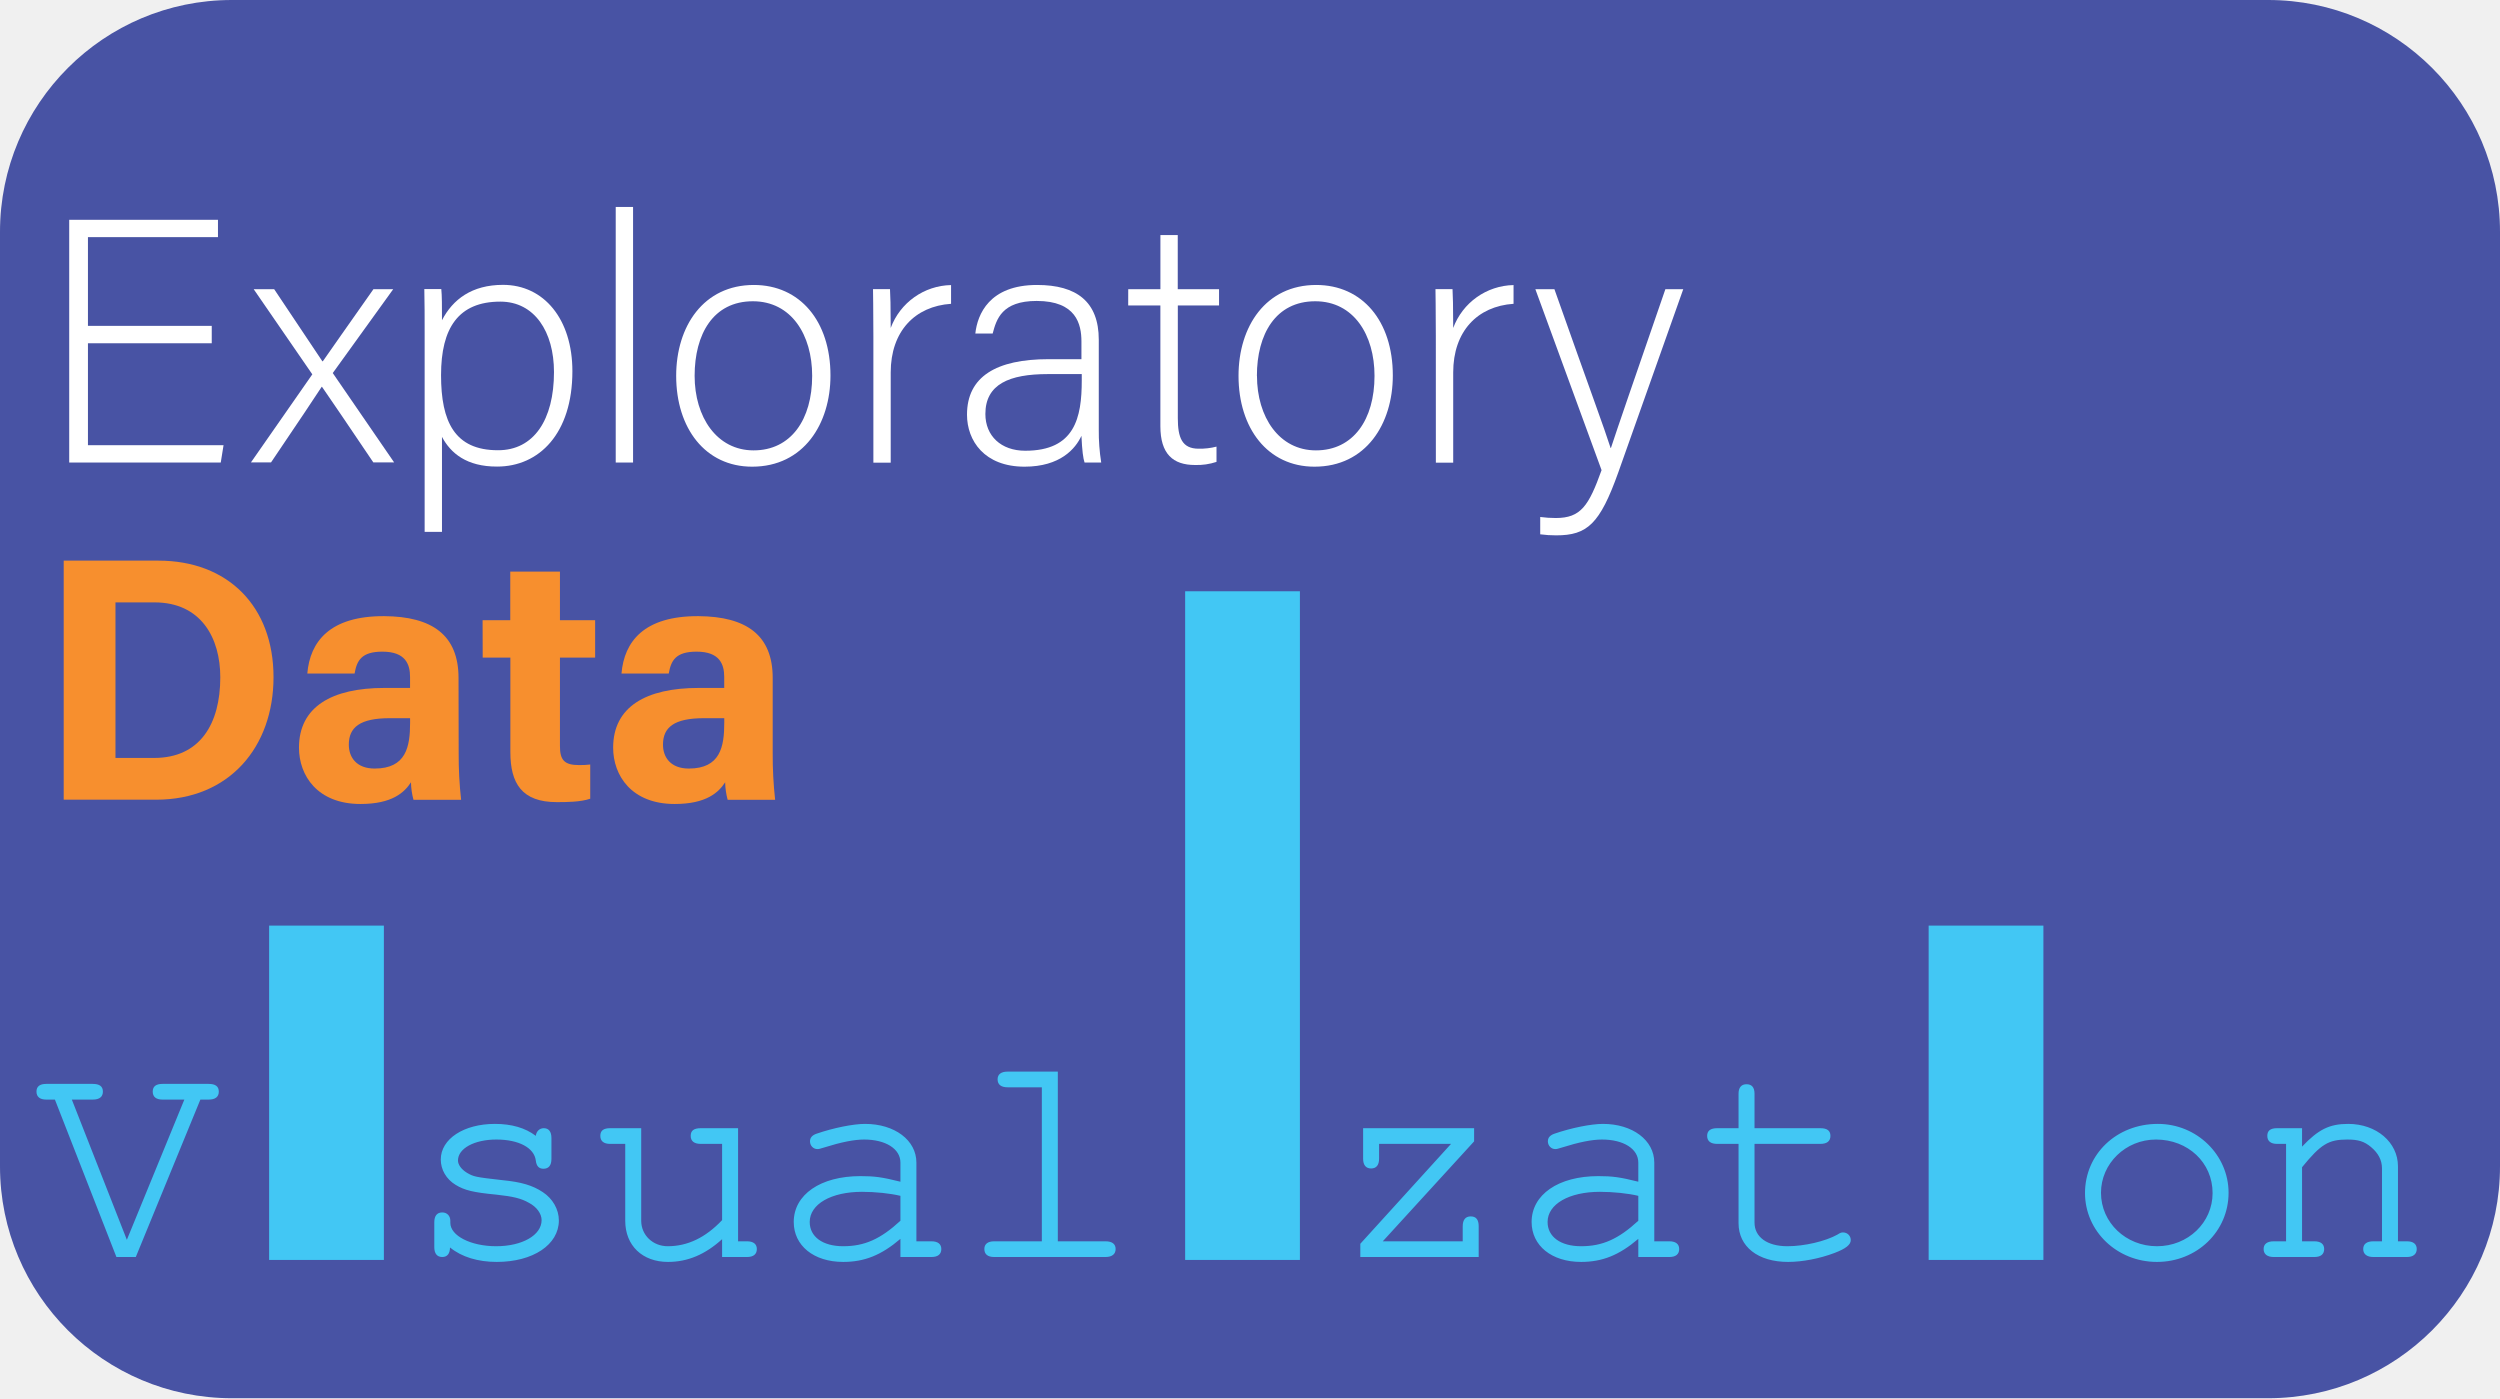
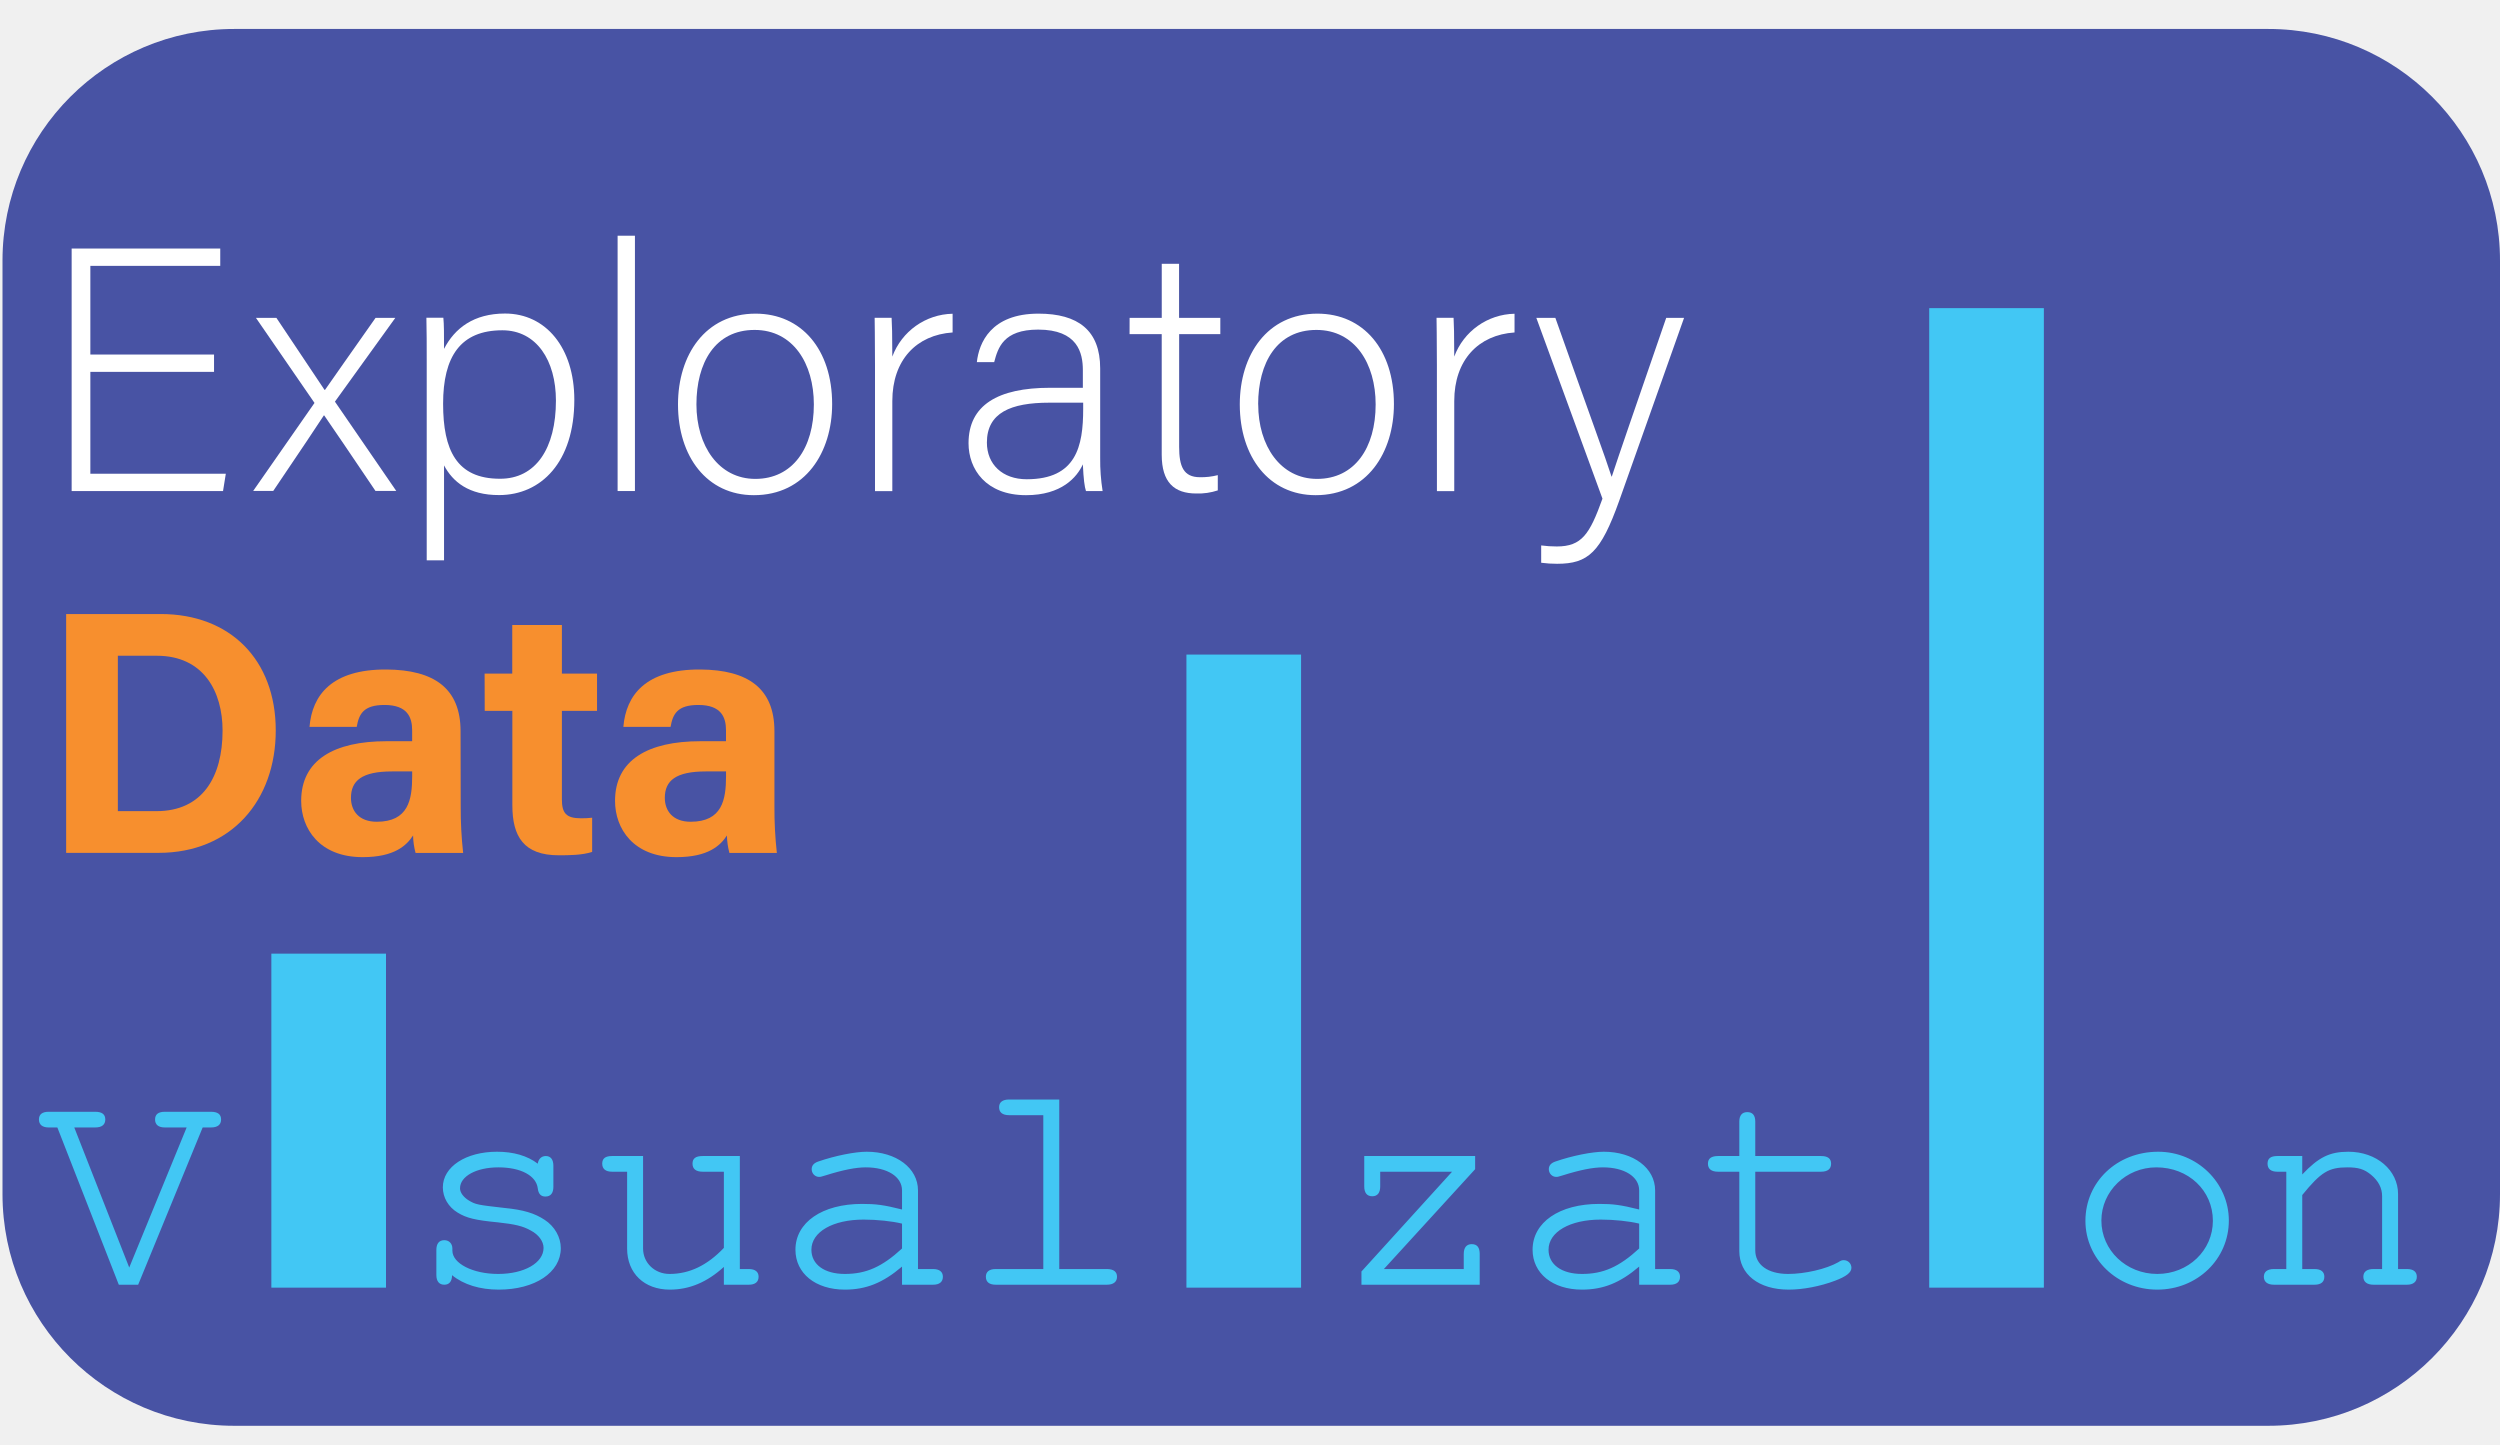
- <svg xmlns="http://www.w3.org/2000/svg" id="Layer_1" data-name="Layer 1" viewBox="0 0 699.3 391.11">
+ <svg xmlns="http://www.w3.org/2000/svg" id="Layer_1" data-name="Layer 1" viewBox="0 0 700 404.56">
  <defs>
    <style>.cls-1{fill:#4853a4;}.cls-2{fill:#fff;}.cls-3{fill:#f78f2e;}.cls-4{font-size:86px;font-family:Courier;}.cls-4,.cls-5{fill:#42c7f4;}</style>
  </defs>
-   <rect class="cls-1" width="699.3" height="391.11" rx="64.86" />
-   <path class="cls-2" d="M59.93,104.12H25.3v28.52H63.23l-.78,4.85H20.06V69.59H61.67v4.85H25.3V99.27H59.93Z" transform="translate(-0.7 -8.11)" />
-   <path class="cls-2" d="M77.39,89c8,11.93,11.54,17.27,13.48,20.17H91c2.32-3.29,7.17-10.28,14.16-20.17h5.53L93.78,112.46l17.17,25h-5.82c-7-10.38-12-17.75-14.36-21.15h-.09c-1.85,2.82-6.21,9.41-14.17,21.15H70.89l17.17-24.64L71.66,89Z" transform="translate(-0.7 -8.11)" />
-   <path class="cls-2" d="M124.33,130.31v26.58h-4.85v-56c0-4,0-8.25-.09-11.93h4.75c.19,1.84.19,4.75.19,8.73,3-5.82,8.35-9.9,17.08-9.9,11.44,0,19.4,9.61,19.4,24.16,0,17.46-9.32,26.67-21.05,26.67C131.22,138.65,126.76,134.87,124.33,130.31Zm31.33-18.14c0-11.25-5.43-19.69-15-19.69-11.74,0-16.59,7.37-16.59,20.57,0,13,3.79,21,15.91,21C150,134.09,155.66,125.56,155.66,112.17Z" transform="translate(-0.7 -8.11)" />
-   <path class="cls-2" d="M172.93,137.49V66h4.85v71.49Z" transform="translate(-0.7 -8.11)" />
-   <path class="cls-2" d="M233,113.14c0,13.49-7.47,25.51-21.92,25.51-13.1,0-21.24-10.76-21.24-25.41,0-13.87,7.66-25.42,21.72-25.42C224.44,87.82,233,97.91,233,113.14Zm-38,.1c0,11.54,6.21,20.85,16.49,20.85,10.47,0,16.39-8.63,16.39-20.85,0-11.45-5.82-20.86-16.59-20.86C200.19,92.38,195,101.6,195,113.24Z" transform="translate(-0.7 -8.11)" />
-   <path class="cls-2" d="M245,102.18c0-8.15-.1-11.64-.1-13.19h4.75c.1,1.55.2,4.65.2,10.86a18.38,18.38,0,0,1,16.88-12v5.24c-10.09.68-16.88,7.67-16.88,19.21v25.22H245Z" transform="translate(-0.7 -8.11)" />
-   <path class="cls-2" d="M308.05,128.27a55.55,55.55,0,0,0,.68,9.22h-4.66c-.39-1.17-.68-3.3-.87-7.47-1.65,3.59-5.92,8.63-15.91,8.63-11.25,0-16.1-7.27-16.1-14.55,0-10.67,8.24-15.52,22.79-15.52h9.22v-4.94c0-4.85-1.46-11.35-12.52-11.35-9.79,0-11.25,5.14-12.31,9.11h-4.85c.58-5.33,3.88-13.58,17.26-13.58,11.06,0,17.27,4.66,17.27,15.33Zm-4.76-15.52h-9.5c-10.77,0-17.46,2.82-17.46,11.16,0,6.11,4.36,10.28,11.15,10.28,13.87,0,15.81-9.21,15.81-19.69Z" transform="translate(-0.7 -8.11)" />
-   <path class="cls-2" d="M316.29,89h9V73.86h4.85V89h11.55v4.56H330.16v31.52c0,5.44,1.17,8.54,5.82,8.54a18.54,18.54,0,0,0,5-.58v4.27a17.27,17.27,0,0,1-6,.87c-6.2,0-9.7-3.11-9.7-10.87V93.55h-9Z" transform="translate(-0.7 -8.11)" />
-   <path class="cls-2" d="M390.3,113.14c0,13.49-7.47,25.51-21.92,25.51-13.09,0-21.24-10.76-21.24-25.41,0-13.87,7.66-25.42,21.73-25.42C381.77,87.82,390.3,97.91,390.3,113.14Zm-38,.1c0,11.54,6.21,20.85,16.49,20.85,10.48,0,16.39-8.63,16.39-20.85,0-11.45-5.82-20.86-16.58-20.86C357.52,92.38,352.28,101.6,352.28,113.24Z" transform="translate(-0.7 -8.11)" />
-   <path class="cls-2" d="M402.33,102.18c0-8.15-.1-11.64-.1-13.19H407c.09,1.55.19,4.65.19,10.86a18.38,18.38,0,0,1,16.88-12v5.24c-10.09.68-16.88,7.67-16.88,19.21v25.22h-4.85Z" transform="translate(-0.7 -8.11)" />
-   <path class="cls-2" d="M435.5,89c9.8,27.74,14.07,39.19,15.72,44.42h.09c1.94-5.91,5.82-17.16,15.23-44.42h5L453.35,140.3c-5.14,14.36-8.63,17.56-17.36,17.56a32.87,32.87,0,0,1-4.46-.29v-4.85a32.47,32.47,0,0,0,4.36.29c7,0,9.22-3.4,12.8-13.39L430.17,89Z" transform="translate(-0.7 -8.11)" />
-   <path class="cls-3" d="M18.52,164.93H45c19.48,0,32.21,12.83,32.21,32.6,0,19.5-12.35,34.27-32.82,34.27H18.52ZM33,220.12H43.83c12.82,0,18.49-9.53,18.49-22.56,0-10.92-5.31-20.95-18.41-20.95H33Z" transform="translate(-0.7 -8.11)" />
-   <path class="cls-3" d="M129,218.83a113.14,113.14,0,0,0,.68,13H116.36a20.17,20.17,0,0,1-.7-4.9c-1.82,2.82-5.24,6.07-14.12,6.07-12.1,0-17.21-8-17.21-15.75,0-11.43,9.18-16.71,23.9-16.71h7.17v-3.07c0-3.57-1.28-7.08-7.73-7.08-5.87,0-7.15,2.49-7.79,6.13H86.66c.75-8.92,6.27-16.14,21.53-16.06,13.45.09,20.77,5.34,20.77,17.29ZM115.41,209h-5.66c-8.38,0-11.48,2.56-11.48,7.4,0,3.63,2.23,6.69,7.22,6.69,8.84,0,9.92-6.14,9.92-12.77Z" transform="translate(-0.7 -8.11)" />
-   <path class="cls-3" d="M135.69,181.6h7.74V168h13.9v13.6h9.84v10.45h-9.84v24.78c0,3.81,1.17,5.29,5.31,5.29a24.43,24.43,0,0,0,3.16-.16v9.57c-2.76.93-6.53.95-9.34.95-9.79,0-13-5.23-13-14V192.05h-7.74Z" transform="translate(-0.7 -8.11)" />
-   <path class="cls-3" d="M216.84,218.83a113.14,113.14,0,0,0,.68,13H204.24a20.17,20.17,0,0,1-.7-4.9c-1.82,2.82-5.24,6.07-14.12,6.07-12.1,0-17.21-8-17.21-15.75,0-11.43,9.18-16.71,23.91-16.71h7.16v-3.07c0-3.57-1.28-7.08-7.73-7.08-5.87,0-7.15,2.49-7.79,6.13H174.54c.75-8.92,6.27-16.14,21.53-16.06,13.45.09,20.77,5.34,20.77,17.29ZM203.29,209h-5.66c-8.38,0-11.48,2.56-11.48,7.4,0,3.63,2.23,6.69,7.22,6.69,8.84,0,9.92-6.14,9.92-12.77Z" transform="translate(-0.7 -8.11)" />
-   <text class="cls-4" transform="translate(9.86 351.61)">V sual zat on</text>
-   <rect class="cls-5" x="75.28" y="258.91" width="32.1" height="93.52" />
-   <rect class="cls-5" x="331.51" y="165.39" width="32.1" height="187.04" />
-   <rect class="cls-5" x="539.48" y="258.91" width="32.1" height="93.52" />
+   <rect class="cls-1" x="0.7" y="8.11" width="699.3" height="391.11" rx="64.86" />
+   <path class="cls-2" d="M59.93,104.12H25.3v28.52H63.23l-.78,4.85H20.06V69.59H61.67v4.85H25.3V99.27H59.93Z" />
+   <path class="cls-2" d="M77.39,89c8,11.93,11.54,17.27,13.48,20.17H91c2.32-3.29,7.17-10.28,14.16-20.17h5.53L93.78,112.46l17.17,25h-5.82c-7-10.38-12-17.75-14.36-21.15h-.09c-1.85,2.82-6.21,9.41-14.17,21.15H70.89l17.17-24.64L71.66,89Z" />
+   <path class="cls-2" d="M124.33,130.31v26.58h-4.85v-56c0-4,0-8.25-.09-11.93h4.75c.19,1.84.19,4.75.19,8.73,3-5.82,8.35-9.9,17.08-9.9,11.44,0,19.4,9.61,19.4,24.16,0,17.46-9.32,26.67-21.05,26.67C131.22,138.65,126.76,134.87,124.33,130.31Zm31.33-18.14c0-11.25-5.43-19.69-15-19.69-11.74,0-16.59,7.37-16.59,20.57,0,13,3.79,21,15.91,21C150,134.09,155.66,125.56,155.66,112.17Z" />
+   <path class="cls-2" d="M172.93,137.49V66h4.85v71.49Z" />
+   <path class="cls-2" d="M233,113.14c0,13.49-7.47,25.51-21.92,25.51-13.1,0-21.24-10.76-21.24-25.41,0-13.87,7.66-25.42,21.72-25.42C224.44,87.82,233,97.91,233,113.14Zm-38,.1c0,11.54,6.21,20.85,16.49,20.85,10.47,0,16.39-8.63,16.39-20.85,0-11.45-5.82-20.86-16.59-20.86C200.19,92.38,195,101.6,195,113.24Z" />
+   <path class="cls-2" d="M245,102.18c0-8.15-.1-11.64-.1-13.19h4.75c.1,1.55.2,4.65.2,10.86a18.38,18.38,0,0,1,16.88-12v5.24c-10.09.68-16.88,7.67-16.88,19.21v25.22H245Z" />
+   <path class="cls-2" d="M308.05,128.27a55.55,55.55,0,0,0,.68,9.22h-4.66c-.39-1.17-.68-3.3-.87-7.47-1.65,3.59-5.92,8.63-15.91,8.63-11.25,0-16.1-7.27-16.1-14.55,0-10.67,8.24-15.52,22.79-15.52h9.22v-4.94c0-4.85-1.46-11.35-12.52-11.35-9.79,0-11.25,5.14-12.31,9.11h-4.85c.58-5.33,3.88-13.58,17.26-13.58,11.06,0,17.27,4.66,17.27,15.33Zm-4.76-15.52h-9.5c-10.77,0-17.46,2.82-17.46,11.16,0,6.11,4.36,10.28,11.15,10.28,13.87,0,15.81-9.21,15.81-19.69Z" />
+   <path class="cls-2" d="M316.29,89h9V73.86h4.85V89h11.55v4.56H330.16v31.52c0,5.44,1.17,8.54,5.82,8.54a18.54,18.54,0,0,0,5-.58v4.27a17.27,17.27,0,0,1-6,.87c-6.2,0-9.7-3.11-9.7-10.87V93.55h-9Z" />
+   <path class="cls-2" d="M390.3,113.14c0,13.49-7.47,25.51-21.92,25.51-13.09,0-21.24-10.76-21.24-25.41,0-13.87,7.66-25.42,21.73-25.42C381.77,87.82,390.3,97.91,390.3,113.14Zm-38,.1c0,11.54,6.21,20.85,16.49,20.85,10.48,0,16.39-8.63,16.39-20.85,0-11.45-5.82-20.86-16.58-20.86C357.52,92.38,352.28,101.6,352.28,113.24Z" />
+   <path class="cls-2" d="M402.33,102.18c0-8.15-.1-11.64-.1-13.19H407c.09,1.55.19,4.65.19,10.86a18.38,18.38,0,0,1,16.88-12v5.24c-10.09.68-16.88,7.67-16.88,19.21v25.22h-4.85Z" />
+   <path class="cls-2" d="M435.5,89c9.8,27.74,14.07,39.19,15.72,44.42h.09c1.94-5.91,5.82-17.16,15.23-44.42h5L453.35,140.3c-5.14,14.36-8.63,17.56-17.36,17.56a32.87,32.87,0,0,1-4.46-.29v-4.85a32.47,32.47,0,0,0,4.36.29c7,0,9.22-3.4,12.8-13.39L430.17,89Z" />
+   <path class="cls-3" d="M18.52,171.93H45c19.48,0,32.21,12.83,32.21,32.6,0,19.5-12.35,34.27-32.82,34.27H18.52ZM33,227.12H43.83c12.82,0,18.49-9.53,18.49-22.56,0-10.92-5.31-20.95-18.41-20.95H33Z" />
+   <path class="cls-3" d="M129,225.83a113.14,113.14,0,0,0,.68,13H116.36a20.17,20.17,0,0,1-.7-4.9c-1.82,2.82-5.24,6.07-14.12,6.07-12.1,0-17.21-8-17.21-15.75,0-11.43,9.18-16.71,23.9-16.71h7.17v-3.07c0-3.57-1.28-7.08-7.73-7.08-5.87,0-7.15,2.49-7.79,6.13H86.66c.75-8.92,6.27-16.14,21.53-16.06,13.45.09,20.77,5.34,20.77,17.29ZM115.41,216h-5.66c-8.38,0-11.48,2.56-11.48,7.4,0,3.63,2.23,6.69,7.22,6.69,8.84,0,9.92-6.14,9.92-12.77Z" />
+   <path class="cls-3" d="M135.69,188.6h7.74V175h13.9v13.6h9.84v10.45h-9.84v24.78c0,3.81,1.17,5.29,5.31,5.29a24.43,24.43,0,0,0,3.16-.16v9.57c-2.76.93-6.53.95-9.34.95-9.79,0-13-5.23-13-14V199.05h-7.74Z" />
+   <path class="cls-3" d="M216.84,225.83a113.14,113.14,0,0,0,.68,13H204.24a20.17,20.17,0,0,1-.7-4.9c-1.82,2.82-5.24,6.07-14.12,6.07-12.1,0-17.21-8-17.21-15.75,0-11.43,9.18-16.71,23.91-16.71h7.16v-3.07c0-3.57-1.28-7.08-7.73-7.08-5.87,0-7.15,2.49-7.79,6.13H174.54c.75-8.92,6.27-16.14,21.53-16.06,13.45.09,20.77,5.34,20.77,17.29ZM203.29,216h-5.66c-8.38,0-11.48,2.56-11.48,7.4,0,3.63,2.23,6.69,7.22,6.69,8.84,0,9.92-6.14,9.92-12.77Z" />
+   <text class="cls-4" transform="translate(10.56 359.72)">V sual zat on</text>
+   <rect class="cls-5" x="75.98" y="267.02" width="32.1" height="93.52" />
+   <rect class="cls-5" x="332.2" y="183.28" width="32.1" height="177.26" />
+   <rect class="cls-5" x="540.18" y="86.28" width="32.1" height="274.26" />
</svg>
